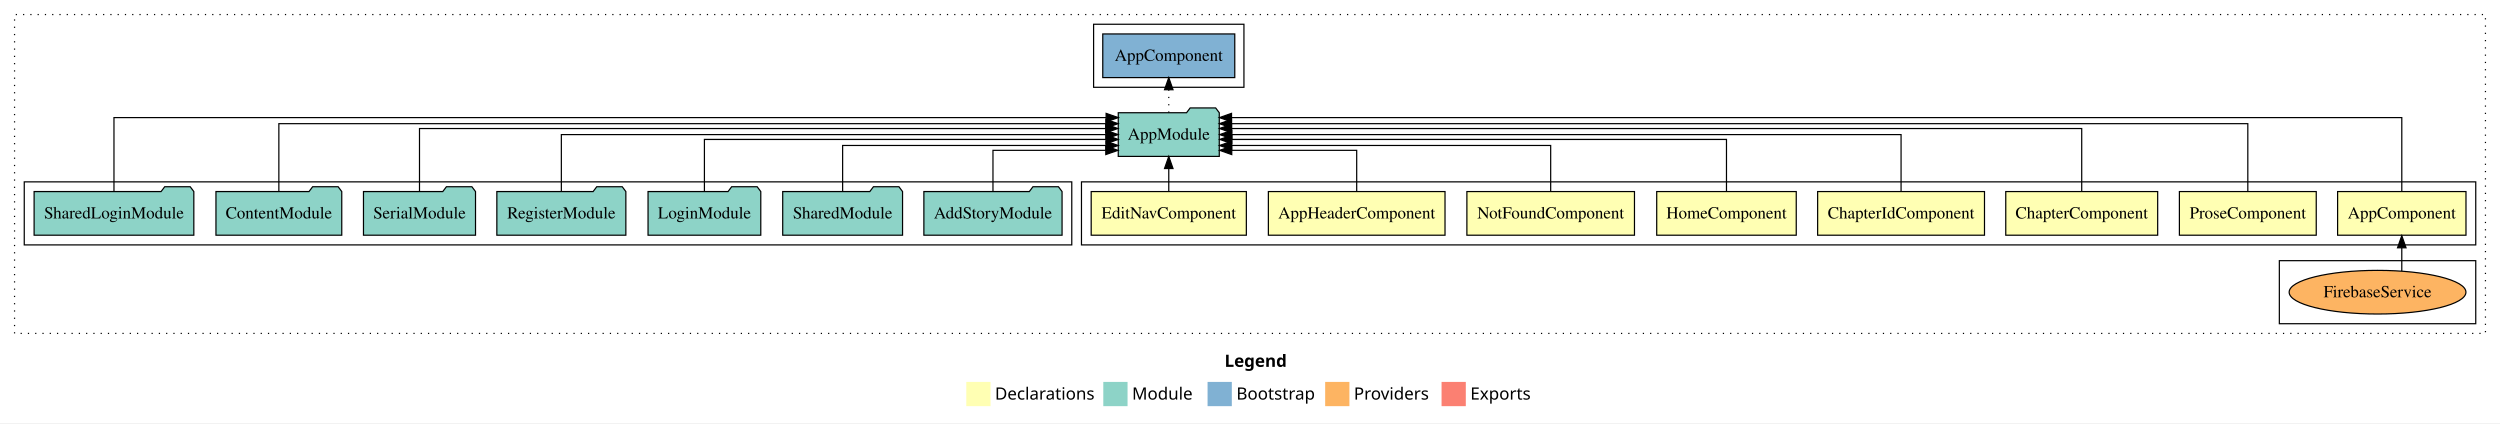
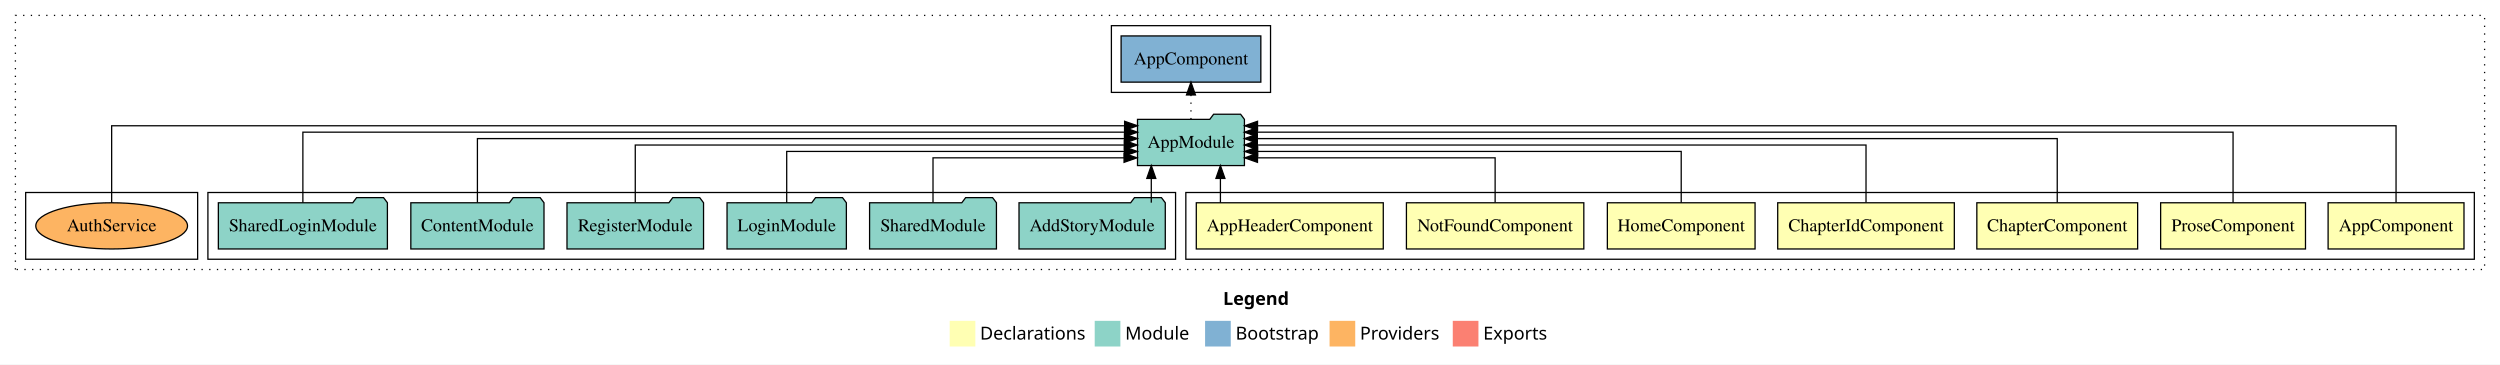
- <svg xmlns="http://www.w3.org/2000/svg" width="2062pt" height="349pt" viewBox="0.00 0.00 2062.00 349.00">
-   <g id="graph0" class="graph" transform="scale(1 1) rotate(0) translate(4 345)">
-     <polygon fill="#ffffff" stroke="transparent" points="-4,4 -4,-345 2058,-345 2058,4 -4,4" />
-     <text text-anchor="start" x="1006.009" y="-42.4" font-family="sans-serif" font-weight="bold" font-size="14.00" fill="#000000">Legend</text>
-     <polygon fill="#ffffb3" stroke="transparent" points="793,-10 793,-30 813,-30 813,-10 793,-10" />
-     <text text-anchor="start" x="816.629" y="-15.4" font-family="sans-serif" font-size="14.00" fill="#000000">  Declarations</text>
-     <polygon fill="#8dd3c7" stroke="transparent" points="906,-10 906,-30 926,-30 926,-10 906,-10" />
-     <text text-anchor="start" x="929.725" y="-15.4" font-family="sans-serif" font-size="14.00" fill="#000000">  Module</text>
-     <polygon fill="#80b1d3" stroke="transparent" points="992,-10 992,-30 1012,-30 1012,-10 992,-10" />
-     <text text-anchor="start" x="1015.781" y="-15.4" font-family="sans-serif" font-size="14.00" fill="#000000">  Bootstrap</text>
-     <polygon fill="#fdb462" stroke="transparent" points="1089,-10 1089,-30 1109,-30 1109,-10 1089,-10" />
-     <text text-anchor="start" x="1112.673" y="-15.4" font-family="sans-serif" font-size="14.00" fill="#000000">  Providers</text>
-     <polygon fill="#fb8072" stroke="transparent" points="1185,-10 1185,-30 1205,-30 1205,-10 1185,-10" />
-     <text text-anchor="start" x="1208.726" y="-15.4" font-family="sans-serif" font-size="14.00" fill="#000000">  Exports</text>
+ <svg xmlns="http://www.w3.org/2000/svg" width="1948pt" height="284pt" viewBox="0.00 0.00 1948.00 284.00">
+   <g id="graph0" class="graph" transform="scale(1 1) rotate(0) translate(4 280)">
+     <polygon fill="#ffffff" stroke="transparent" points="-4,4 -4,-280 1944,-280 1944,4 -4,4" />
+     <text text-anchor="start" x="949.009" y="-42.4" font-family="sans-serif" font-weight="bold" font-size="14.00" fill="#000000">Legend</text>
+     <polygon fill="#ffffb3" stroke="transparent" points="736,-10 736,-30 756,-30 756,-10 736,-10" />
+     <text text-anchor="start" x="759.629" y="-15.4" font-family="sans-serif" font-size="14.00" fill="#000000">  Declarations</text>
+     <polygon fill="#8dd3c7" stroke="transparent" points="849,-10 849,-30 869,-30 869,-10 849,-10" />
+     <text text-anchor="start" x="872.725" y="-15.4" font-family="sans-serif" font-size="14.00" fill="#000000">  Module</text>
+     <polygon fill="#80b1d3" stroke="transparent" points="935,-10 935,-30 955,-30 955,-10 935,-10" />
+     <text text-anchor="start" x="958.781" y="-15.4" font-family="sans-serif" font-size="14.00" fill="#000000">  Bootstrap</text>
+     <polygon fill="#fdb462" stroke="transparent" points="1032,-10 1032,-30 1052,-30 1052,-10 1032,-10" />
+     <text text-anchor="start" x="1055.673" y="-15.4" font-family="sans-serif" font-size="14.00" fill="#000000">  Providers</text>
+     <polygon fill="#fb8072" stroke="transparent" points="1128,-10 1128,-30 1148,-30 1148,-10 1128,-10" />
+     <text text-anchor="start" x="1151.726" y="-15.4" font-family="sans-serif" font-size="14.00" fill="#000000">  Exports</text>
    <g id="clust1" class="cluster">
-       <polygon fill="none" stroke="#000000" stroke-dasharray="1,5" points="8,-70 8,-333 2046,-333 2046,-70 8,-70" />
+       <polygon fill="none" stroke="#000000" stroke-dasharray="1,5" points="8,-70 8,-268 1932,-268 1932,-70 8,-70" />
    </g>
    <g id="clust2" class="cluster">
-       <polygon fill="none" stroke="#000000" points="888,-143 888,-195 2038,-195 2038,-143 888,-143" />
+       <polygon fill="none" stroke="#000000" points="920,-78 920,-130 1924,-130 1924,-78 920,-78" />
    </g>
-     <g id="clust3" class="cluster">
-       <polygon fill="none" stroke="#000000" points="1876,-78 1876,-130 2038,-130 2038,-78 1876,-78" />
+     <g id="clust10" class="cluster">
+       <polygon fill="none" stroke="#000000" points="158,-78 158,-130 912,-130 912,-78 158,-78" />
    </g>
-     <g id="clust11" class="cluster">
-       <polygon fill="none" stroke="#000000" points="16,-143 16,-195 880,-195 880,-143 16,-143" />
+     <g id="clust12" class="cluster">
+       <polygon fill="none" stroke="#000000" points="862,-208 862,-260 986,-260 986,-208 862,-208" />
    </g>
    <g id="clust13" class="cluster">
-       <polygon fill="none" stroke="#000000" points="898,-273 898,-325 1022,-325 1022,-273 898,-273" />
+       <polygon fill="none" stroke="#000000" points="16,-78 16,-130 150,-130 150,-78 16,-78" />
    </g>
    <g id="node1" class="node">
-       <polygon fill="#ffffb3" stroke="#000000" points="2029.94,-187 1924.06,-187 1924.06,-151 2029.94,-151 2029.94,-187" />
-       <text text-anchor="middle" x="1977" y="-164.8" font-family="Times,serif" font-size="14.00" fill="#000000">AppComponent</text>
+       <polygon fill="#ffffb3" stroke="#000000" points="1915.94,-122 1810.06,-122 1810.06,-86 1915.94,-86 1915.94,-122" />
+       <text text-anchor="middle" x="1863" y="-99.8" font-family="Times,serif" font-size="14.00" fill="#000000">AppComponent</text>
+     </g>
+     <g id="node8" class="node">
+       <polygon fill="#8dd3c7" stroke="#000000" points="965.657,-187 962.657,-191 941.657,-191 938.657,-187 882.343,-187 882.343,-151 965.657,-151 965.657,-187" />
+       <text text-anchor="middle" x="924" y="-164.8" font-family="Times,serif" font-size="14.00" fill="#000000">AppModule</text>
+     </g>
+     <g id="edge1" class="edge">
+       <path fill="none" stroke="#000000" d="M1863,-122.091C1863,-145.133 1863,-182 1863,-182 1863,-182 975.865,-182 975.865,-182" />
+       <polygon fill="#000000" stroke="#000000" points="975.865,-178.5 965.865,-182 975.865,-185.5 975.865,-178.5" />
+     </g>
+     <g id="node2" class="node">
+       <polygon fill="#ffffb3" stroke="#000000" points="1792.436,-122 1679.564,-122 1679.564,-86 1792.436,-86 1792.436,-122" />
+       <text text-anchor="middle" x="1736" y="-99.8" font-family="Times,serif" font-size="14.00" fill="#000000">ProseComponent</text>
+     </g>
+     <g id="edge2" class="edge">
+       <path fill="none" stroke="#000000" d="M1736,-122.045C1736,-143.662 1736,-177 1736,-177 1736,-177 975.665,-177 975.665,-177" />
+       <polygon fill="#000000" stroke="#000000" points="975.665,-173.5 965.665,-177 975.665,-180.5 975.665,-173.5" />
+     </g>
+     <g id="node3" class="node">
+       <polygon fill="#ffffb3" stroke="#000000" points="1661.65,-122 1536.35,-122 1536.35,-86 1661.65,-86 1661.65,-122" />
+       <text text-anchor="middle" x="1599" y="-99.8" font-family="Times,serif" font-size="14.00" fill="#000000">ChapterComponent</text>
+     </g>
+     <g id="edge3" class="edge">
+       <path fill="none" stroke="#000000" d="M1599,-122.223C1599,-142.365 1599,-172 1599,-172 1599,-172 975.715,-172 975.715,-172" />
+       <polygon fill="#000000" stroke="#000000" points="975.715,-168.5 965.715,-172 975.715,-175.5 975.715,-168.5" />
+     </g>
+     <g id="node4" class="node">
+       <polygon fill="#ffffb3" stroke="#000000" points="1518.81,-122 1381.19,-122 1381.19,-86 1518.81,-86 1518.81,-122" />
+       <text text-anchor="middle" x="1450" y="-99.8" font-family="Times,serif" font-size="14.00" fill="#000000">ChapterIdComponent</text>
+     </g>
+     <g id="edge4" class="edge">
+       <path fill="none" stroke="#000000" d="M1450,-122.222C1450,-140.828 1450,-167 1450,-167 1450,-167 975.714,-167 975.714,-167" />
+       <polygon fill="#000000" stroke="#000000" points="975.714,-163.5 965.714,-167 975.714,-170.5 975.714,-163.5" />
+     </g>
+     <g id="node5" class="node">
+       <polygon fill="#ffffb3" stroke="#000000" points="1363.545,-122 1248.455,-122 1248.455,-86 1363.545,-86 1363.545,-122" />
+       <text text-anchor="middle" x="1306" y="-99.8" font-family="Times,serif" font-size="14.00" fill="#000000">HomeComponent</text>
+     </g>
+     <g id="edge5" class="edge">
+       <path fill="none" stroke="#000000" d="M1306,-122.034C1306,-139.06 1306,-162 1306,-162 1306,-162 975.973,-162 975.973,-162" />
+       <polygon fill="#000000" stroke="#000000" points="975.973,-158.5 965.973,-162 975.973,-165.5 975.973,-158.5" />
+     </g>
+     <g id="node6" class="node">
+       <polygon fill="#ffffb3" stroke="#000000" points="1230.112,-122 1091.888,-122 1091.888,-86 1230.112,-86 1230.112,-122" />
+       <text text-anchor="middle" x="1161" y="-99.8" font-family="Times,serif" font-size="14.00" fill="#000000">NotFoundComponent</text>
+     </g>
+     <g id="edge6" class="edge">
+       <path fill="none" stroke="#000000" d="M1161,-122.24C1161,-137.571 1161,-157 1161,-157 1161,-157 975.825,-157 975.825,-157" />
+       <polygon fill="#000000" stroke="#000000" points="975.825,-153.5 965.825,-157 975.825,-160.5 975.825,-153.5" />
+     </g>
+     <g id="node7" class="node">
+       <polygon fill="#ffffb3" stroke="#000000" points="1073.85,-122 928.15,-122 928.15,-86 1073.85,-86 1073.85,-122" />
+       <text text-anchor="middle" x="1001" y="-99.8" font-family="Times,serif" font-size="14.00" fill="#000000">AppHeaderComponent</text>
+     </g>
+     <g id="edge7" class="edge">
+       <path fill="none" stroke="#000000" d="M946.952,-122.106C946.952,-122.106 946.952,-140.991 946.952,-140.991" />
+       <polygon fill="#000000" stroke="#000000" points="943.452,-140.991 946.952,-150.991 950.452,-140.991 943.452,-140.991" />
+     </g>
+     <g id="node15" class="node">
+       <polygon fill="#80b1d3" stroke="#000000" points="978.439,-252 869.561,-252 869.561,-216 978.439,-216 978.439,-252" />
+       <text text-anchor="middle" x="924" y="-229.8" font-family="Times,serif" font-size="14.00" fill="#000000">AppComponent </text>
+     </g>
+     <g id="edge14" class="edge">
+       <path fill="none" stroke="#000000" stroke-dasharray="1,5" d="M924,-187.106C924,-187.106 924,-205.991 924,-205.991" />
+       <polygon fill="#000000" stroke="#000000" points="920.5,-205.991 924,-215.991 927.5,-205.991 920.5,-205.991" />
    </g>
    <g id="node9" class="node">
-       <polygon fill="#8dd3c7" stroke="#000000" points="1001.657,-252 998.657,-256 977.657,-256 974.657,-252 918.343,-252 918.343,-216 1001.657,-216 1001.657,-252" />
-       <text text-anchor="middle" x="960" y="-229.8" font-family="Times,serif" font-size="14.00" fill="#000000">AppModule</text>
-     </g>
-     <g id="edge1" class="edge">
-       <path fill="none" stroke="#000000" d="M1977,-187.323C1977,-210.66 1977,-248 1977,-248 1977,-248 1011.764,-248 1011.764,-248" />
-       <polygon fill="#000000" stroke="#000000" points="1011.764,-244.5 1001.764,-248 1011.764,-251.5 1011.764,-244.5" />
-     </g>
-     <g id="node2" class="node">
-       <polygon fill="#ffffb3" stroke="#000000" points="1906.436,-187 1793.564,-187 1793.564,-151 1906.436,-151 1906.436,-187" />
-       <text text-anchor="middle" x="1850" y="-164.8" font-family="Times,serif" font-size="14.00" fill="#000000">ProseComponent</text>
-     </g>
-     <g id="edge3" class="edge">
-       <path fill="none" stroke="#000000" d="M1850,-187.292C1850,-209.206 1850,-243 1850,-243 1850,-243 1011.733,-243 1011.733,-243" />
-       <polygon fill="#000000" stroke="#000000" points="1011.733,-239.5 1001.733,-243 1011.733,-246.5 1011.733,-239.5" />
-     </g>
-     <g id="node3" class="node">
-       <polygon fill="#ffffb3" stroke="#000000" points="1775.65,-187 1650.35,-187 1650.35,-151 1775.65,-151 1775.65,-187" />
-       <text text-anchor="middle" x="1713" y="-164.8" font-family="Times,serif" font-size="14.00" fill="#000000">ChapterComponent</text>
-     </g>
-     <g id="edge4" class="edge">
-       <path fill="none" stroke="#000000" d="M1713,-187.027C1713,-207.767 1713,-239 1713,-239 1713,-239 1011.827,-239 1011.827,-239" />
-       <polygon fill="#000000" stroke="#000000" points="1011.827,-235.5 1001.827,-239 1011.827,-242.5 1011.827,-235.5" />
-     </g>
-     <g id="node4" class="node">
-       <polygon fill="#ffffb3" stroke="#000000" points="1632.81,-187 1495.19,-187 1495.19,-151 1632.81,-151 1632.81,-187" />
-       <text text-anchor="middle" x="1564" y="-164.8" font-family="Times,serif" font-size="14.00" fill="#000000">ChapterIdComponent</text>
-     </g>
-     <g id="edge5" class="edge">
-       <path fill="none" stroke="#000000" d="M1564,-187.106C1564,-206.339 1564,-234 1564,-234 1564,-234 1011.993,-234 1011.993,-234" />
-       <polygon fill="#000000" stroke="#000000" points="1011.993,-230.5 1001.993,-234 1011.992,-237.5 1011.993,-230.5" />
-     </g>
-     <g id="node5" class="node">
-       <polygon fill="#ffffb3" stroke="#000000" points="1477.545,-187 1362.455,-187 1362.455,-151 1477.545,-151 1477.545,-187" />
-       <text text-anchor="middle" x="1420" y="-164.8" font-family="Times,serif" font-size="14.00" fill="#000000">HomeComponent</text>
-     </g>
-     <g id="edge6" class="edge">
-       <path fill="none" stroke="#000000" d="M1420,-187.302C1420,-205.27 1420,-230 1420,-230 1420,-230 1012.041,-230 1012.041,-230" />
-       <polygon fill="#000000" stroke="#000000" points="1012.041,-226.5 1002.041,-230 1012.041,-233.5 1012.041,-226.5" />
-     </g>
-     <g id="node6" class="node">
-       <polygon fill="#ffffb3" stroke="#000000" points="1344.112,-187 1205.888,-187 1205.888,-151 1344.112,-151 1344.112,-187" />
-       <text text-anchor="middle" x="1275" y="-164.8" font-family="Times,serif" font-size="14.00" fill="#000000">NotFoundComponent</text>
-     </g>
-     <g id="edge7" class="edge">
-       <path fill="none" stroke="#000000" d="M1275,-187.027C1275,-203.398 1275,-225 1275,-225 1275,-225 1011.83,-225 1011.83,-225" />
-       <polygon fill="#000000" stroke="#000000" points="1011.83,-221.5 1001.83,-225 1011.83,-228.5 1011.83,-221.5" />
-     </g>
-     <g id="node7" class="node">
-       <polygon fill="#ffffb3" stroke="#000000" points="1187.85,-187 1042.15,-187 1042.15,-151 1187.85,-151 1187.85,-187" />
-       <text text-anchor="middle" x="1115" y="-164.8" font-family="Times,serif" font-size="14.00" fill="#000000">AppHeaderComponent</text>
+       <polygon fill="#8dd3c7" stroke="#000000" points="903.99,-122 900.99,-126 879.99,-126 876.99,-122 790.01,-122 790.01,-86 903.99,-86 903.99,-122" />
+       <text text-anchor="middle" x="847" y="-99.8" font-family="Times,serif" font-size="14.00" fill="#000000">AddStoryModule</text>
    </g>
    <g id="edge8" class="edge">
-       <path fill="none" stroke="#000000" d="M1115,-187.187C1115,-202.182 1115,-221 1115,-221 1115,-221 1011.945,-221 1011.945,-221" />
-       <polygon fill="#000000" stroke="#000000" points="1011.945,-217.5 1001.945,-221 1011.945,-224.5 1011.945,-217.5" />
+       <path fill="none" stroke="#000000" d="M893.083,-122.106C893.083,-122.106 893.083,-140.991 893.083,-140.991" />
+       <polygon fill="#000000" stroke="#000000" points="889.583,-140.991 893.083,-150.991 896.583,-140.991 889.583,-140.991" />
    </g>
-     <g id="node8" class="node">
-       <polygon fill="#ffffb3" stroke="#000000" points="1023.987,-187 896.013,-187 896.013,-151 1023.987,-151 1023.987,-187" />
-       <text text-anchor="middle" x="960" y="-164.8" font-family="Times,serif" font-size="14.00" fill="#000000">EditNavComponent</text>
+     <g id="node10" class="node">
+       <polygon fill="#8dd3c7" stroke="#000000" points="772.423,-122 769.423,-126 748.423,-126 745.423,-122 673.577,-122 673.577,-86 772.423,-86 772.423,-122" />
+       <text text-anchor="middle" x="723" y="-99.8" font-family="Times,serif" font-size="14.00" fill="#000000">SharedModule</text>
    </g>
    <g id="edge9" class="edge">
-       <path fill="none" stroke="#000000" d="M960,-187.106C960,-187.106 960,-205.991 960,-205.991" />
-       <polygon fill="#000000" stroke="#000000" points="956.5,-205.991 960,-215.991 963.5,-205.991 956.5,-205.991" />
-     </g>
-     <g id="node18" class="node">
-       <polygon fill="#80b1d3" stroke="#000000" points="1014.439,-317 905.561,-317 905.561,-281 1014.439,-281 1014.439,-317" />
-       <text text-anchor="middle" x="960" y="-294.8" font-family="Times,serif" font-size="14.00" fill="#000000">AppComponent </text>
-     </g>
-     <g id="edge17" class="edge">
-       <path fill="none" stroke="#000000" stroke-dasharray="1,5" d="M960,-252.106C960,-252.106 960,-270.991 960,-270.991" />
-       <polygon fill="#000000" stroke="#000000" points="956.5,-270.991 960,-280.991 963.5,-270.991 956.5,-270.991" />
-     </g>
-     <g id="node10" class="node">
-       <ellipse fill="#fdb462" stroke="#000000" cx="1957" cy="-104" rx="72.906" ry="18" />
-       <text text-anchor="middle" x="1957" y="-99.8" font-family="Times,serif" font-size="14.00" fill="#000000">FirebaseService</text>
-     </g>
-     <g id="edge2" class="edge">
-       <path fill="none" stroke="#000000" d="M1976.992,-121.419C1976.992,-121.419 1976.992,-140.623 1976.992,-140.623" />
-       <polygon fill="#000000" stroke="#000000" points="1973.492,-140.623 1976.992,-150.623 1980.492,-140.623 1973.492,-140.623" />
+       <path fill="none" stroke="#000000" d="M723,-122.24C723,-137.571 723,-157 723,-157 723,-157 871.864,-157 871.864,-157" />
+       <polygon fill="#000000" stroke="#000000" points="871.864,-160.5 881.864,-157 871.864,-153.5 871.864,-160.5" />
    </g>
    <g id="node11" class="node">
-       <polygon fill="#8dd3c7" stroke="#000000" points="871.99,-187 868.99,-191 847.99,-191 844.99,-187 758.01,-187 758.01,-151 871.99,-151 871.99,-187" />
-       <text text-anchor="middle" x="815" y="-164.8" font-family="Times,serif" font-size="14.00" fill="#000000">AddStoryModule</text>
+       <polygon fill="#8dd3c7" stroke="#000000" points="655.493,-122 652.493,-126 631.493,-126 628.493,-122 562.507,-122 562.507,-86 655.493,-86 655.493,-122" />
+       <text text-anchor="middle" x="609" y="-99.8" font-family="Times,serif" font-size="14.00" fill="#000000">LoginModule</text>
    </g>
    <g id="edge10" class="edge">
-       <path fill="none" stroke="#000000" d="M815,-187.187C815,-202.182 815,-221 815,-221 815,-221 908.06,-221 908.06,-221" />
-       <polygon fill="#000000" stroke="#000000" points="908.06,-224.5 918.06,-221 908.06,-217.5 908.06,-224.5" />
+       <path fill="none" stroke="#000000" d="M609,-122.034C609,-139.06 609,-162 609,-162 609,-162 872.17,-162 872.17,-162" />
+       <polygon fill="#000000" stroke="#000000" points="872.17,-165.5 882.17,-162 872.17,-158.5 872.17,-165.5" />
    </g>
    <g id="node12" class="node">
-       <polygon fill="#8dd3c7" stroke="#000000" points="740.423,-187 737.423,-191 716.423,-191 713.423,-187 641.577,-187 641.577,-151 740.423,-151 740.423,-187" />
-       <text text-anchor="middle" x="691" y="-164.8" font-family="Times,serif" font-size="14.00" fill="#000000">SharedModule</text>
+       <polygon fill="#8dd3c7" stroke="#000000" points="544.202,-122 541.202,-126 520.202,-126 517.202,-122 437.798,-122 437.798,-86 544.202,-86 544.202,-122" />
+       <text text-anchor="middle" x="491" y="-99.8" font-family="Times,serif" font-size="14.00" fill="#000000">RegisterModule</text>
    </g>
    <g id="edge11" class="edge">
-       <path fill="none" stroke="#000000" d="M691,-187.027C691,-203.398 691,-225 691,-225 691,-225 908.264,-225 908.264,-225" />
-       <polygon fill="#000000" stroke="#000000" points="908.264,-228.5 918.264,-225 908.264,-221.5 908.264,-228.5" />
+       <path fill="none" stroke="#000000" d="M491,-122.222C491,-140.828 491,-167 491,-167 491,-167 872.089,-167 872.089,-167" />
+       <polygon fill="#000000" stroke="#000000" points="872.089,-170.5 882.089,-167 872.089,-163.5 872.089,-170.5" />
    </g>
    <g id="node13" class="node">
-       <polygon fill="#8dd3c7" stroke="#000000" points="623.493,-187 620.493,-191 599.493,-191 596.493,-187 530.507,-187 530.507,-151 623.493,-151 623.493,-187" />
-       <text text-anchor="middle" x="577" y="-164.8" font-family="Times,serif" font-size="14.00" fill="#000000">LoginModule</text>
+       <polygon fill="#8dd3c7" stroke="#000000" points="419.882,-122 416.882,-126 395.882,-126 392.882,-122 316.118,-122 316.118,-86 419.882,-86 419.882,-122" />
+       <text text-anchor="middle" x="368" y="-99.8" font-family="Times,serif" font-size="14.00" fill="#000000">ContentModule</text>
    </g>
    <g id="edge12" class="edge">
-       <path fill="none" stroke="#000000" d="M577,-187.302C577,-205.27 577,-230 577,-230 577,-230 908.283,-230 908.283,-230" />
-       <polygon fill="#000000" stroke="#000000" points="908.283,-233.5 918.283,-230 908.283,-226.5 908.283,-233.5" />
+       <path fill="none" stroke="#000000" d="M368,-122.223C368,-142.365 368,-172 368,-172 368,-172 872.21,-172 872.21,-172" />
+       <polygon fill="#000000" stroke="#000000" points="872.21,-175.5 882.21,-172 872.21,-168.5 872.21,-175.5" />
    </g>
    <g id="node14" class="node">
-       <polygon fill="#8dd3c7" stroke="#000000" points="512.202,-187 509.202,-191 488.202,-191 485.202,-187 405.798,-187 405.798,-151 512.202,-151 512.202,-187" />
-       <text text-anchor="middle" x="459" y="-164.8" font-family="Times,serif" font-size="14.00" fill="#000000">RegisterModule</text>
+       <polygon fill="#8dd3c7" stroke="#000000" points="297.865,-122 294.865,-126 273.865,-126 270.865,-122 166.135,-122 166.135,-86 297.865,-86 297.865,-122" />
+       <text text-anchor="middle" x="232" y="-99.8" font-family="Times,serif" font-size="14.00" fill="#000000">SharedLoginModule</text>
    </g>
    <g id="edge13" class="edge">
-       <path fill="none" stroke="#000000" d="M459,-187.106C459,-206.339 459,-234 459,-234 459,-234 908.147,-234 908.147,-234" />
-       <polygon fill="#000000" stroke="#000000" points="908.147,-237.5 918.147,-234 908.147,-230.5 908.147,-237.5" />
-     </g>
-     <g id="node15" class="node">
-       <polygon fill="#8dd3c7" stroke="#000000" points="388.204,-187 385.204,-191 364.204,-191 361.204,-187 295.796,-187 295.796,-151 388.204,-151 388.204,-187" />
-       <text text-anchor="middle" x="342" y="-164.8" font-family="Times,serif" font-size="14.00" fill="#000000">SerialModule</text>
-     </g>
-     <g id="edge14" class="edge">
-       <path fill="none" stroke="#000000" d="M342,-187.027C342,-207.767 342,-239 342,-239 342,-239 908.008,-239 908.008,-239" />
-       <polygon fill="#000000" stroke="#000000" points="908.008,-242.5 918.008,-239 908.008,-235.5 908.008,-242.5" />
+       <path fill="none" stroke="#000000" d="M232,-122.045C232,-143.662 232,-177 232,-177 232,-177 872.271,-177 872.271,-177" />
+       <polygon fill="#000000" stroke="#000000" points="872.271,-180.5 882.271,-177 872.271,-173.5 872.271,-180.5" />
    </g>
    <g id="node16" class="node">
-       <polygon fill="#8dd3c7" stroke="#000000" points="277.882,-187 274.882,-191 253.882,-191 250.882,-187 174.118,-187 174.118,-151 277.882,-151 277.882,-187" />
-       <text text-anchor="middle" x="226" y="-164.8" font-family="Times,serif" font-size="14.00" fill="#000000">ContentModule</text>
+       <ellipse fill="#fdb462" stroke="#000000" cx="83" cy="-104" rx="59.108" ry="18" />
+       <text text-anchor="middle" x="83" y="-99.8" font-family="Times,serif" font-size="14.00" fill="#000000">AuthService</text>
    </g>
    <g id="edge15" class="edge">
-       <path fill="none" stroke="#000000" d="M226,-187.292C226,-209.206 226,-243 226,-243 226,-243 908.168,-243 908.168,-243" />
-       <polygon fill="#000000" stroke="#000000" points="908.168,-246.5 918.168,-243 908.168,-239.5 908.168,-246.5" />
-     </g>
-     <g id="node17" class="node">
-       <polygon fill="#8dd3c7" stroke="#000000" points="155.865,-187 152.865,-191 131.865,-191 128.865,-187 24.134,-187 24.134,-151 155.865,-151 155.865,-187" />
-       <text text-anchor="middle" x="90" y="-164.8" font-family="Times,serif" font-size="14.00" fill="#000000">SharedLoginModule</text>
-     </g>
-     <g id="edge16" class="edge">
-       <path fill="none" stroke="#000000" d="M90,-187.323C90,-210.66 90,-248 90,-248 90,-248 908.331,-248 908.331,-248" />
-       <polygon fill="#000000" stroke="#000000" points="908.331,-251.5 918.331,-248 908.331,-244.5 908.331,-251.5" />
+       <path fill="none" stroke="#000000" d="M83,-122.091C83,-145.133 83,-182 83,-182 83,-182 872.295,-182 872.295,-182" />
+       <polygon fill="#000000" stroke="#000000" points="872.295,-185.5 882.295,-182 872.295,-178.5 872.295,-185.5" />
    </g>
  </g>
</svg>
